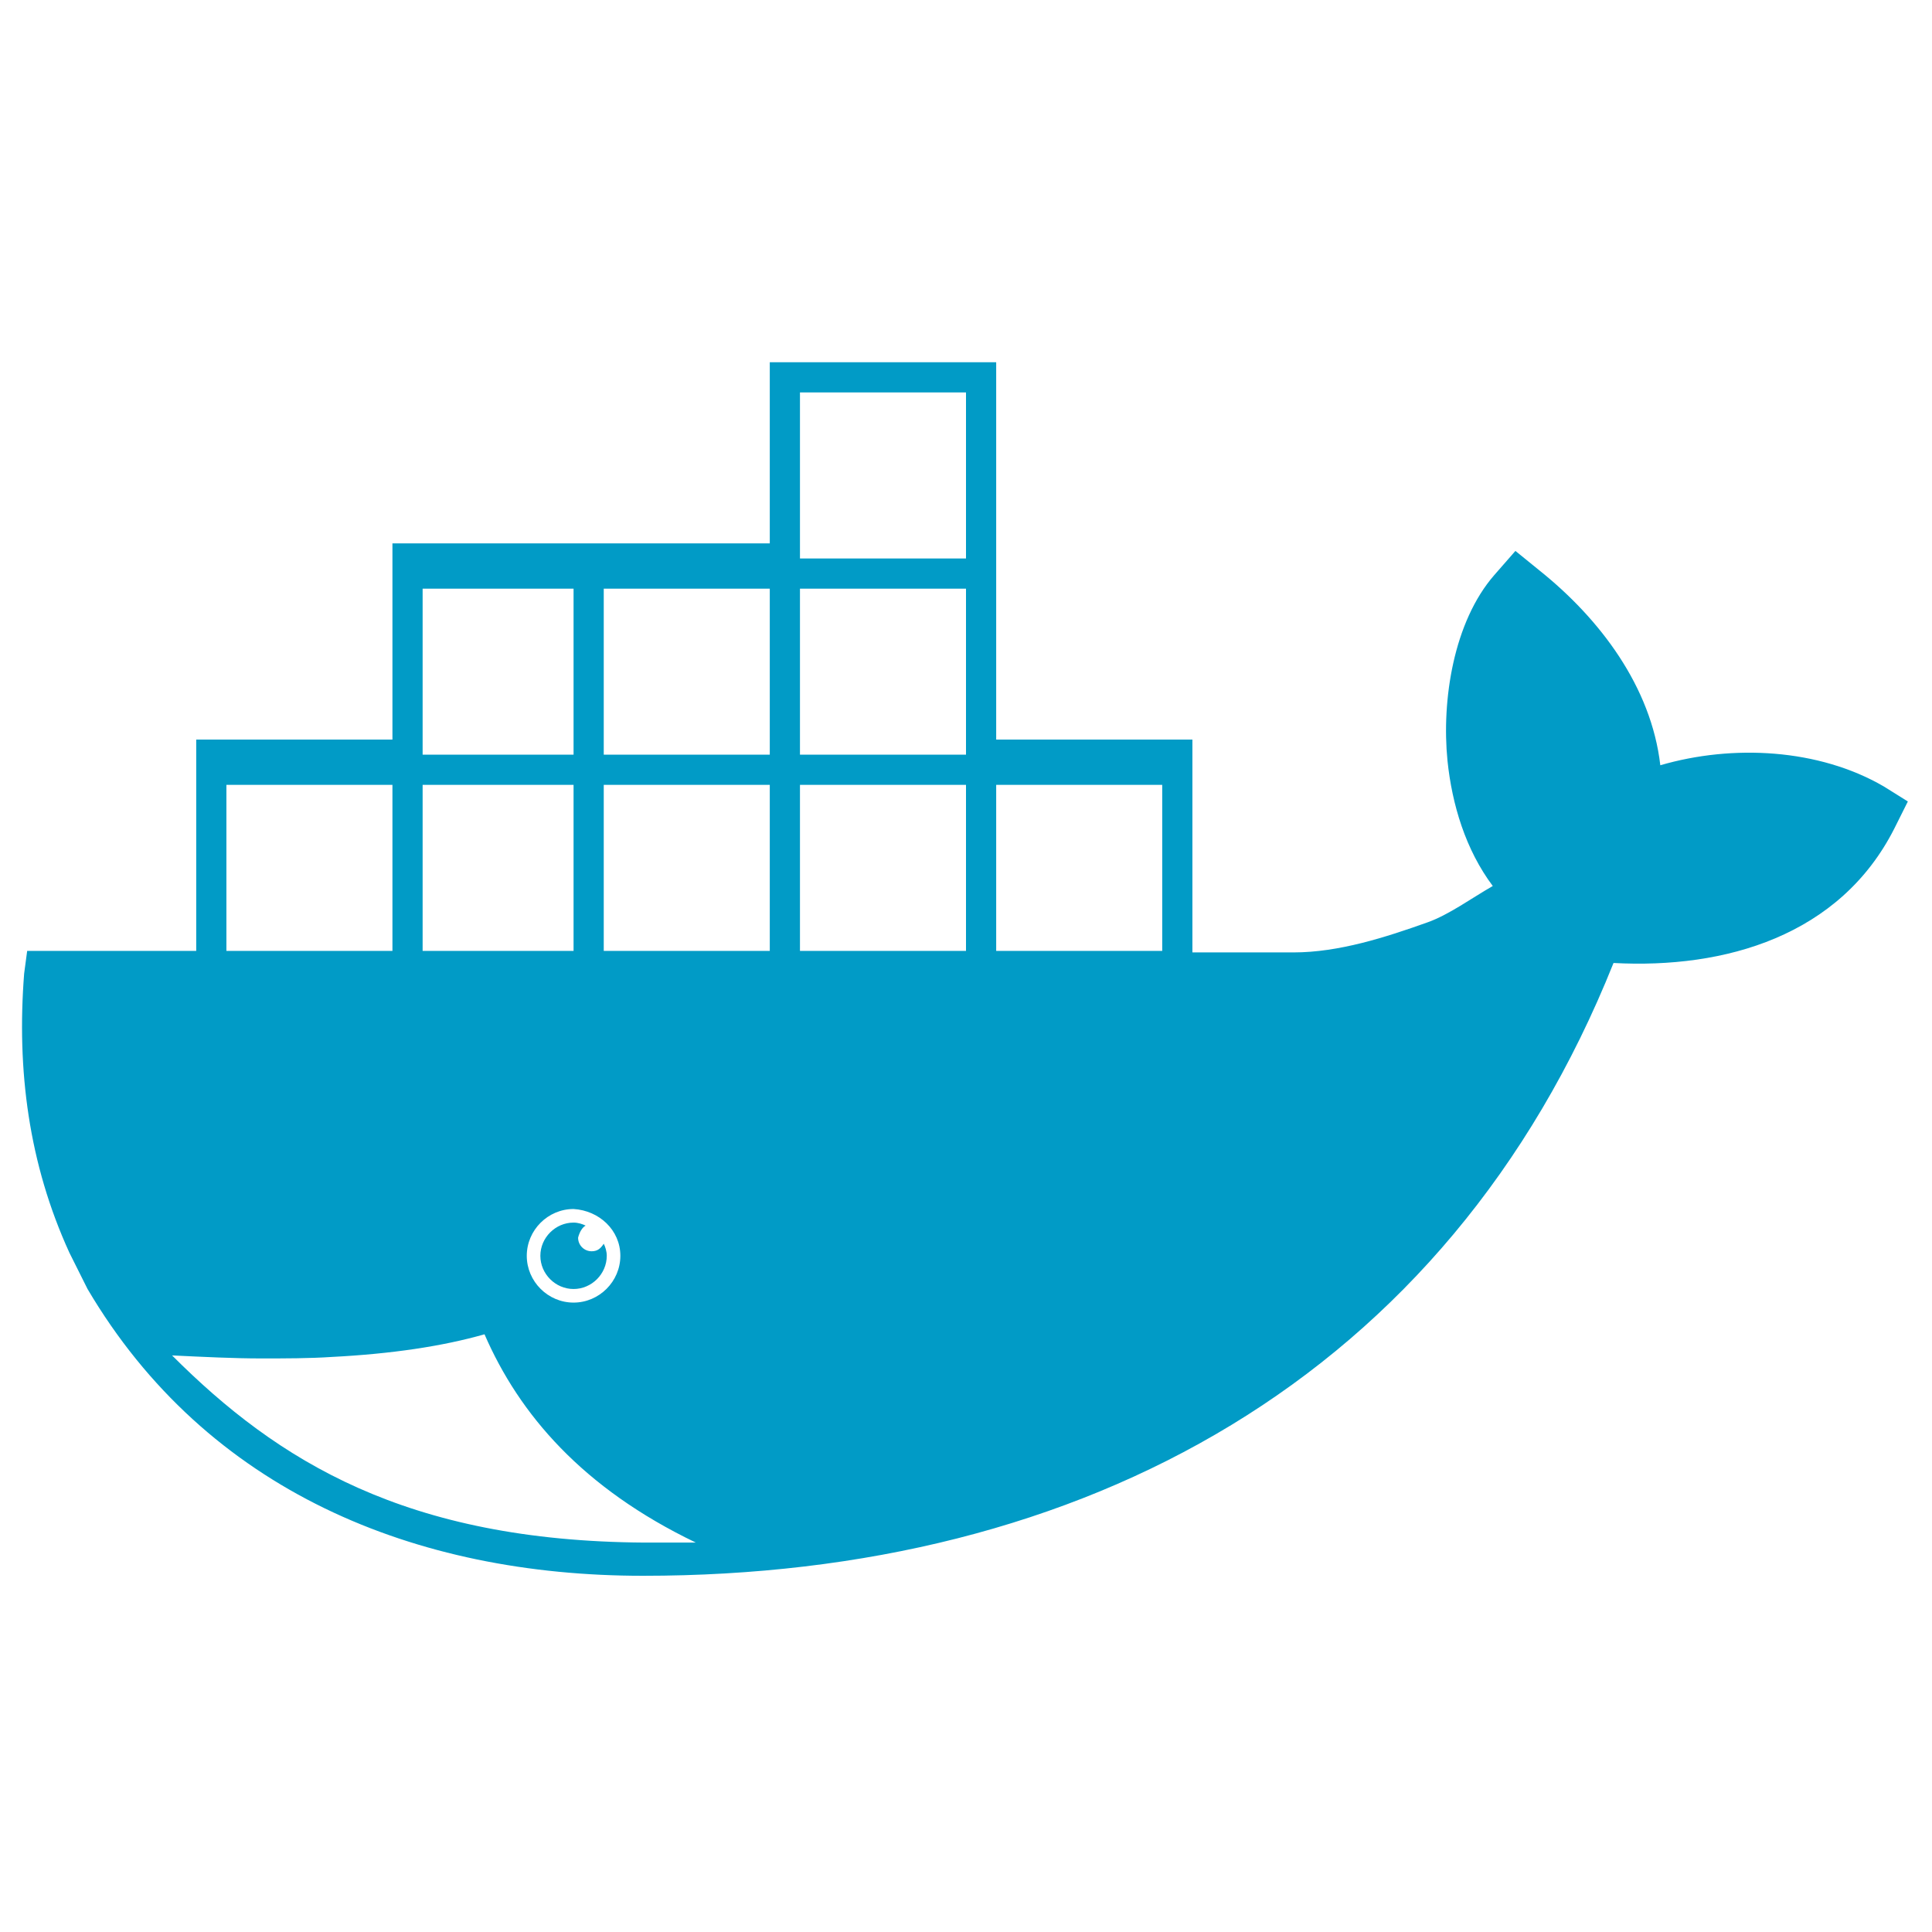
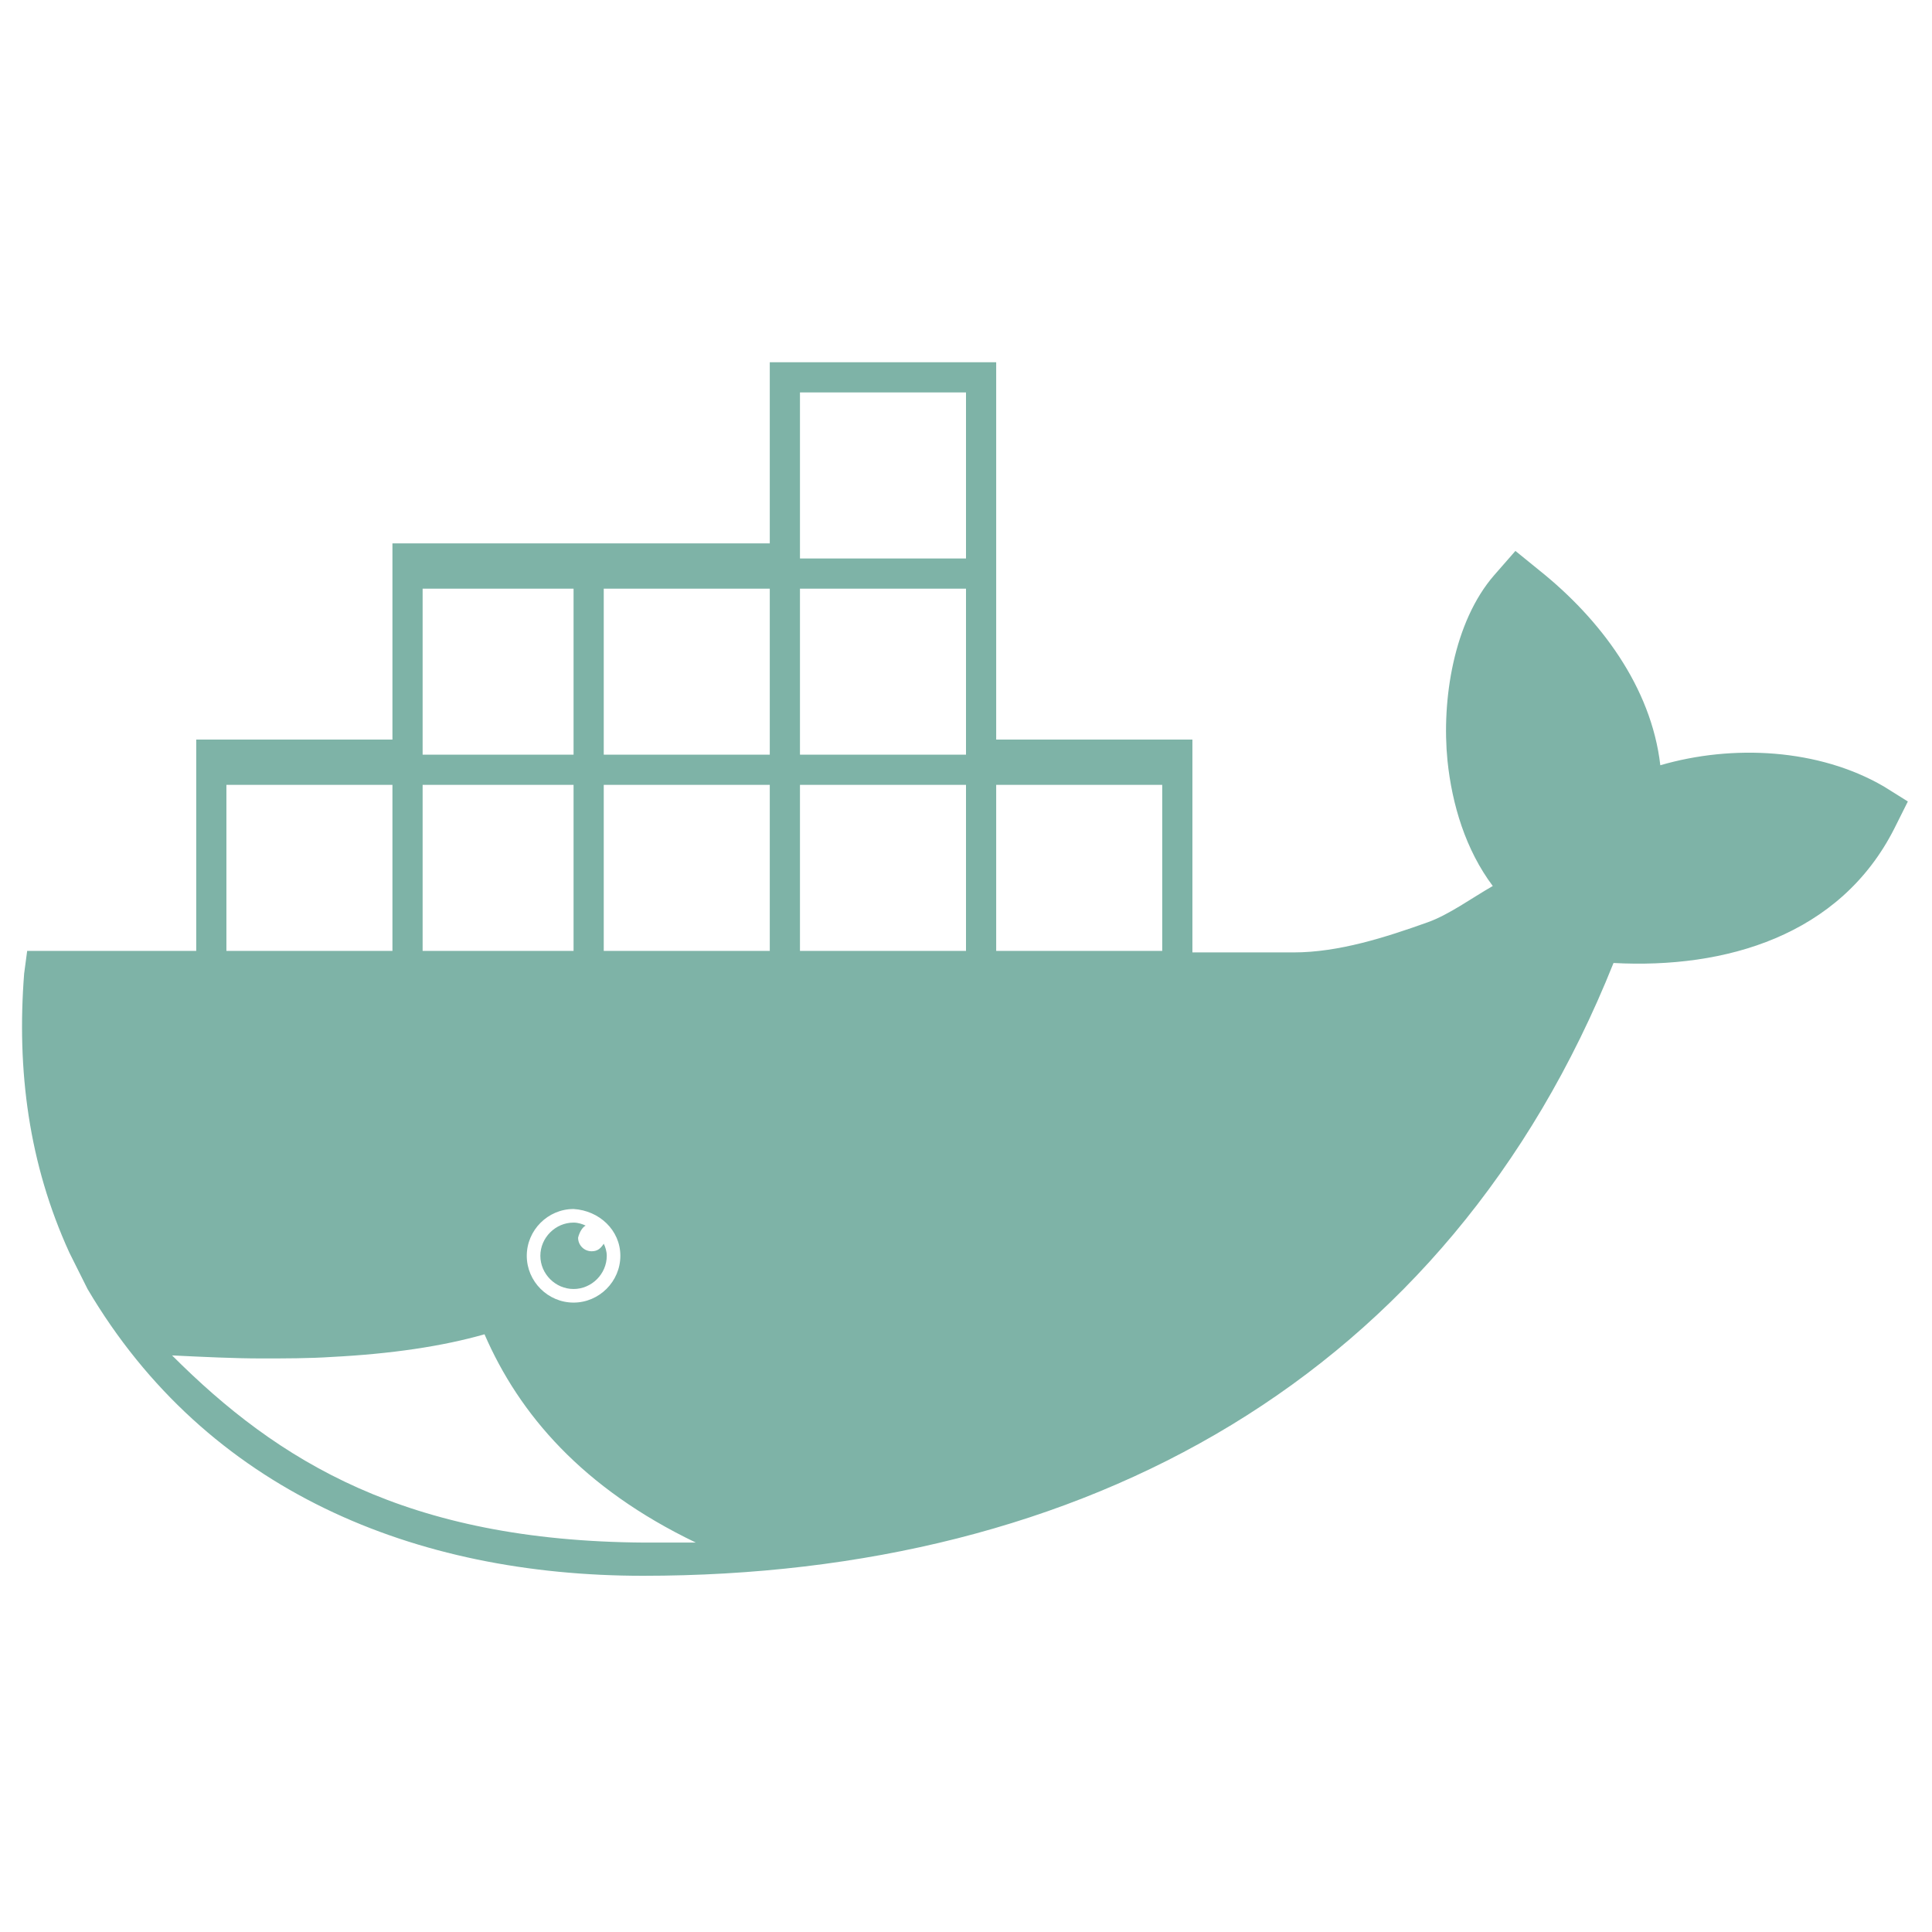
<svg xmlns="http://www.w3.org/2000/svg" viewBox="0 0 128 128">
-   <path d="M124.8 52.1c-4.3-2.5-10-2.8-14.8-1.4-.6-5.2-4-9.7-8-12.9l-1.6-1.3-1.4 1.6c-2.7 3.1-3.5 8.3-3.1 12.3.3 2.9 1.2 5.9 3 8.3-1.4.8-2.9 1.9-4.3 2.4-2.8 1-5.9 2-8.9 2H79V49H66V24H51v12H26v13H13v14H1.8l-.2 1.5c-.5 6.4.3 12.6 3 18.5l1.1 2.2.1.2c7.9 13.4 21.7 19 36.8 19 29.2 0 53.3-13.1 64.3-40.6 7.4.4 15-1.8 18.6-8.9l.9-1.8-1.6-1zM28 39h10v11H28V39zm13.1 44.2c0 1.7-1.4 3.1-3.1 3.1-1.7 0-3.1-1.4-3.1-3.1 0-1.7 1.4-3.1 3.1-3.1 1.7.1 3.1 1.4 3.1 3.1zM28 52h10v11H28V52zm-13 0h11v11H15V52zm27.7 50.2c-15.8-.1-24.3-5.4-31.3-12.4 2.1.1 4.1.2 5.9.2 1.6 0 3.2 0 4.7-.1 3.9-.2 7.3-.7 10.1-1.5 2.3 5.3 6.5 10.2 14 13.8h-3.4zM51 63H40V52h11v11zm0-13H40V39h11v11zm13 13H53V52h11v11zm0-13H53V39h11v11zm0-13H53V26h11v11zm13 26H66V52h11v11zM38.8 81.2c-.2-.1-.5-.2-.8-.2-1.2 0-2.2 1-2.2 2.2 0 1.2 1 2.2 2.2 2.2s2.2-1 2.2-2.2c0-.3-.1-.6-.2-.8-.2.3-.4.5-.8.5-.5 0-.9-.4-.9-.9.1-.4.3-.7.5-.8z" fill="#019BC6" />
+   <path d="M124.8 52.1c-4.3-2.5-10-2.8-14.8-1.4-.6-5.2-4-9.7-8-12.9l-1.6-1.3-1.4 1.6c-2.7 3.1-3.5 8.3-3.1 12.3.3 2.9 1.2 5.9 3 8.3-1.4.8-2.9 1.9-4.3 2.4-2.8 1-5.9 2-8.9 2H79V49H66V24H51v12H26v13H13v14H1.8l-.2 1.5c-.5 6.4.3 12.6 3 18.5l1.1 2.2.1.2c7.9 13.4 21.7 19 36.8 19 29.2 0 53.3-13.1 64.3-40.6 7.4.4 15-1.8 18.6-8.9l.9-1.8-1.6-1zM28 39h10v11H28V39zm13.1 44.2c0 1.7-1.4 3.1-3.1 3.1-1.7 0-3.1-1.4-3.1-3.1 0-1.7 1.4-3.1 3.1-3.1 1.7.1 3.1 1.4 3.1 3.1zM28 52h10v11H28V52zm-13 0h11v11H15V52zm27.7 50.2c-15.8-.1-24.3-5.4-31.3-12.4 2.1.1 4.1.2 5.9.2 1.6 0 3.2 0 4.7-.1 3.9-.2 7.3-.7 10.1-1.5 2.3 5.3 6.5 10.2 14 13.8h-3.4zM51 63H40V52h11v11zm0-13H40V39h11v11zm13 13H53V52h11v11zm0-13H53V39h11v11zm0-13H53V26h11v11zm13 26H66V52h11v11zM38.8 81.2c-.2-.1-.5-.2-.8-.2-1.2 0-2.2 1-2.2 2.2 0 1.2 1 2.2 2.2 2.2s2.2-1 2.2-2.2c0-.3-.1-.6-.2-.8-.2.3-.4.5-.8.5-.5 0-.9-.4-.9-.9.1-.4.3-.7.5-.8z" fill="#7EB3A7" />
</svg>
